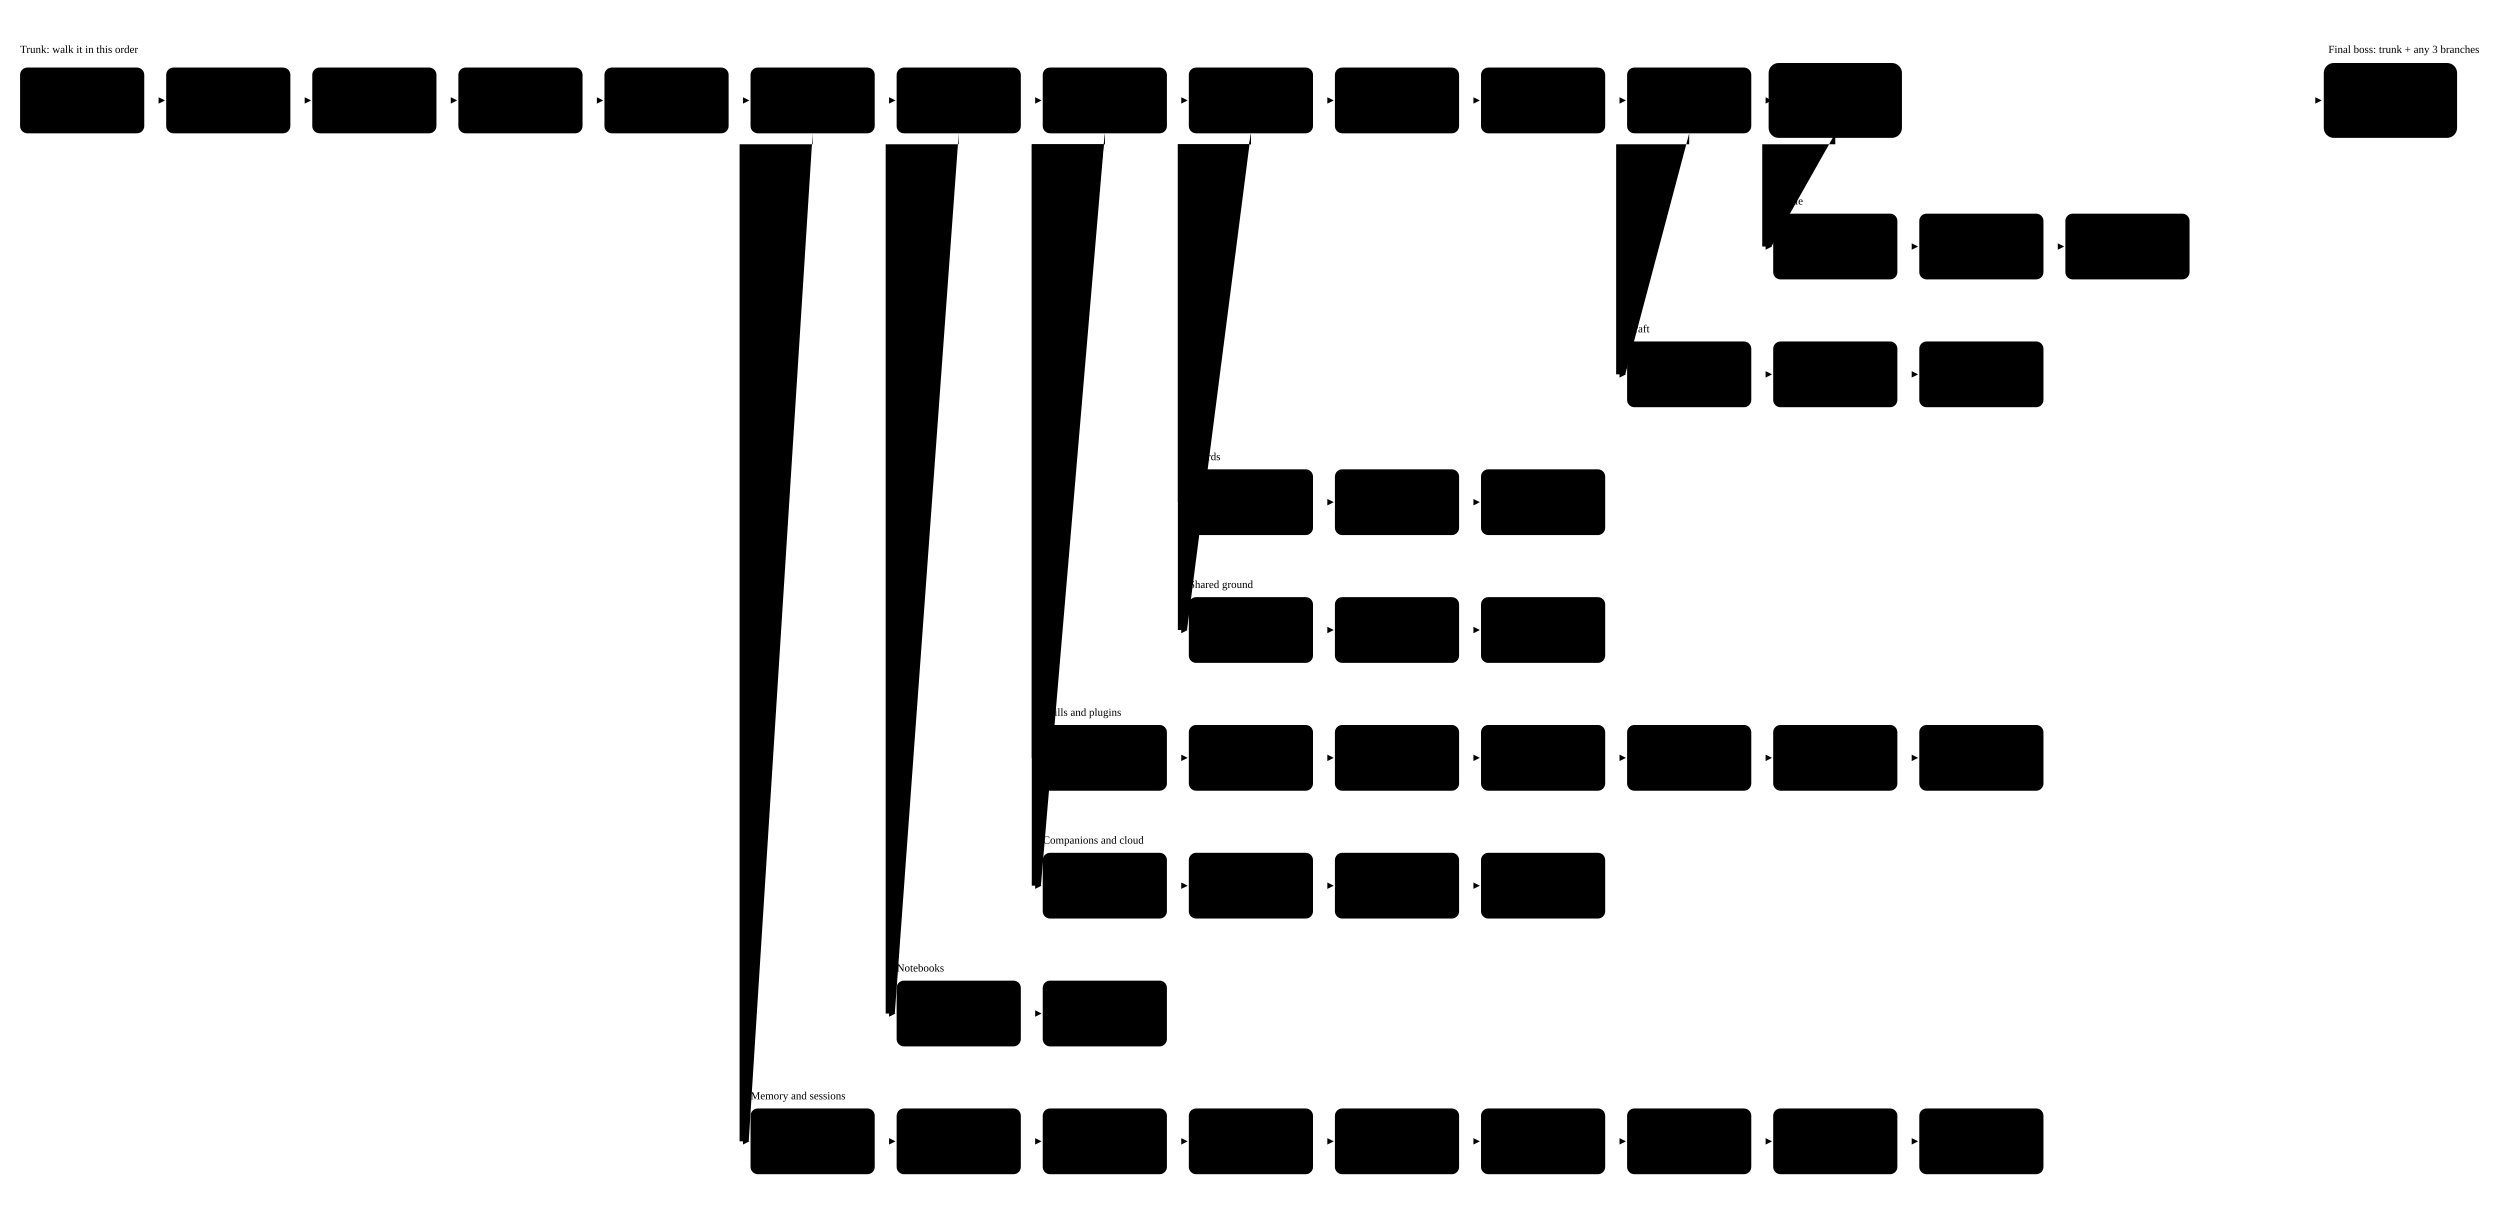
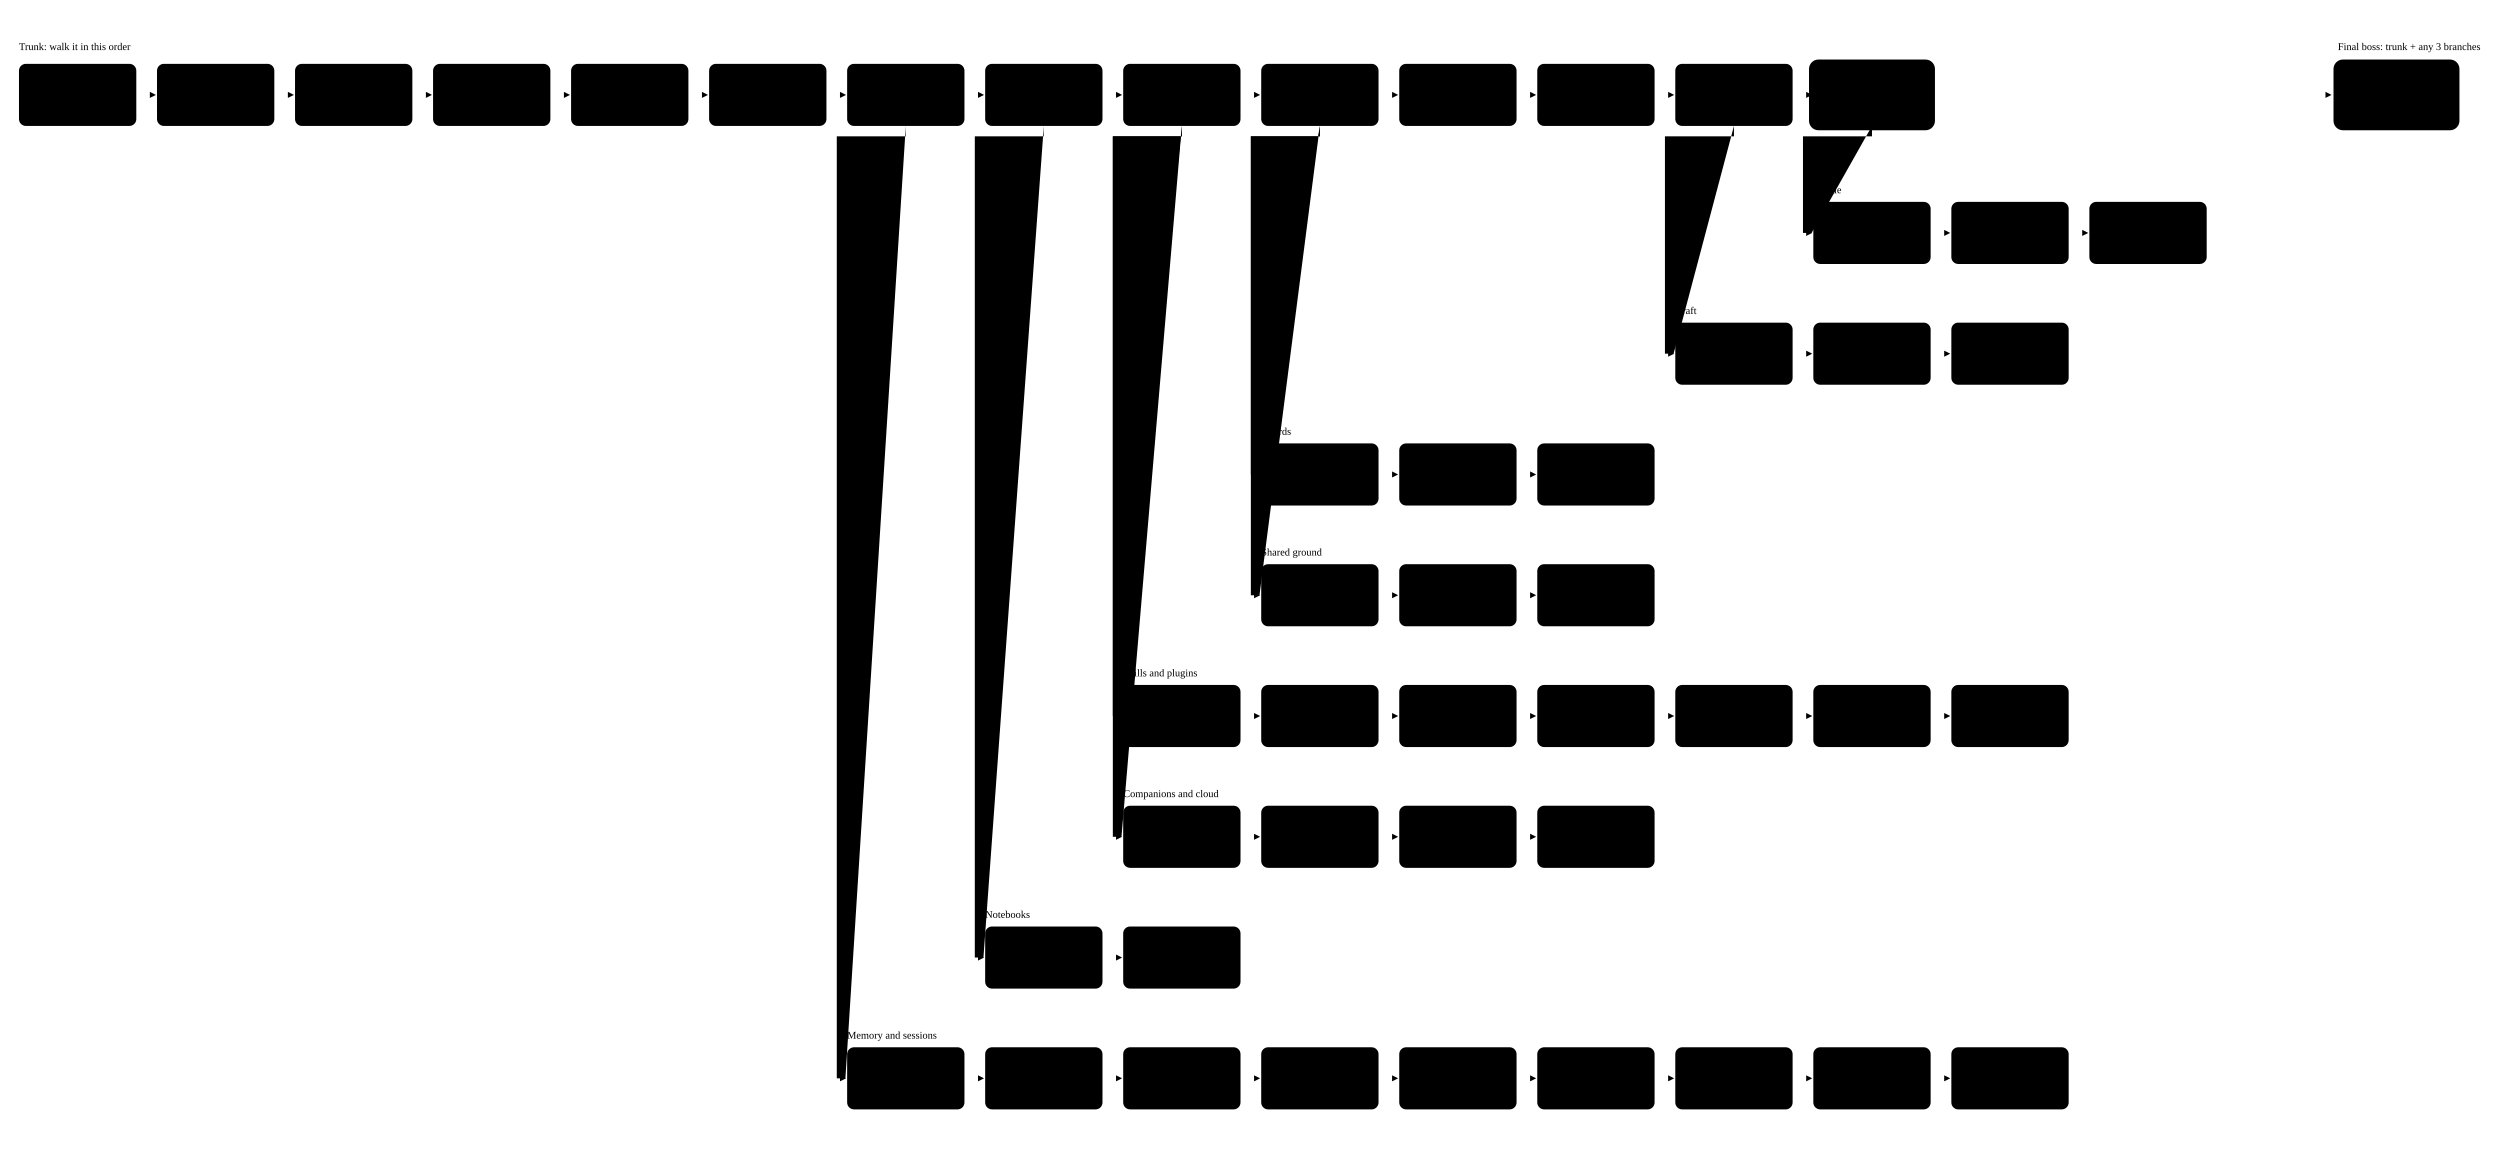
- <svg xmlns="http://www.w3.org/2000/svg" class="ao-net" viewBox="0 0 2738 1336" width="2738" height="1336" role="group" aria-label="Quest network. A text list of every quest follows the map.">
+ <svg xmlns="http://www.w3.org/2000/svg" class="ao-net" viewBox="0 0 2898 1336" width="2898" height="1336" role="group" aria-label="Quest network. A text list of every quest follows the map.">
  <defs>
    <marker id="ah" viewBox="0 0 10 10" refX="9" refY="5" markerWidth="7" markerHeight="7" orient="auto">
      <path d="M0 0 L10 5 L0 10 z" class="ahead" />
    </marker>
  </defs>
  <line class="edge" x1="158.0" y1="110" x2="180.0" y2="110" marker-end="url(#ah)" />
  <line class="edge" x1="318.0" y1="110" x2="340.0" y2="110" marker-end="url(#ah)" />
  <line class="edge" x1="478.0" y1="110" x2="500.0" y2="110" marker-end="url(#ah)" />
  <line class="edge" x1="638.0" y1="110" x2="660.0" y2="110" marker-end="url(#ah)" />
  <line class="edge" x1="798.0" y1="110" x2="820.0" y2="110" marker-end="url(#ah)" />
  <line class="edge" x1="958.0" y1="110" x2="980.0" y2="110" marker-end="url(#ah)" />
  <line class="edge" x1="1118.0" y1="110" x2="1140.0" y2="110" marker-end="url(#ah)" />
  <line class="edge" x1="1278.0" y1="110" x2="1300.0" y2="110" marker-end="url(#ah)" />
  <line class="edge" x1="1438.0" y1="110" x2="1460.0" y2="110" marker-end="url(#ah)" />
  <line class="edge" x1="1598.0" y1="110" x2="1620.0" y2="110" marker-end="url(#ah)" />
  <line class="edge" x1="1758.0" y1="110" x2="1780.0" y2="110" marker-end="url(#ah)" />
  <line class="edge" x1="1918.0" y1="110" x2="1940.0" y2="110" marker-end="url(#ah)" />
-   <line class="edge" x1="2083.0" y1="110" x2="2542.0" y2="110" marker-end="url(#ah)" />
-   <path class="edge rail" d="M2010 146.0 V158.0 H1930 V270 H1940.0" marker-end="url(#ah)" />
-   <line class="edge" x1="2078.0" y1="270" x2="2100.0" y2="270" marker-end="url(#ah)" />
+   <line class="edge" x1="2078.0" y1="110" x2="2100.0" y2="110" marker-end="url(#ah)" />
+   <line class="edge" x1="2243.0" y1="110" x2="2702.0" y2="110" marker-end="url(#ah)" />
+   <path class="edge rail" d="M2170 146.0 V158.0 H2090 V270 H2100.0" marker-end="url(#ah)" />
  <line class="edge" x1="2238.0" y1="270" x2="2260.0" y2="270" marker-end="url(#ah)" />
-   <path class="edge bus" d="M2398.0 270 H2468.0" />
-   <path class="edge rail" d="M1850 146.0 V158.0 H1770 V410 H1780.0" marker-end="url(#ah)" />
-   <line class="edge" x1="1918.0" y1="410" x2="1940.0" y2="410" marker-end="url(#ah)" />
+   <line class="edge" x1="2398.0" y1="270" x2="2420.0" y2="270" marker-end="url(#ah)" />
+   <path class="edge bus" d="M2558.0 270 H2628.0" />
+   <path class="edge rail" d="M2010 146.0 V158.0 H1930 V410 H1940.0" marker-end="url(#ah)" />
  <line class="edge" x1="2078.0" y1="410" x2="2100.0" y2="410" marker-end="url(#ah)" />
-   <path class="edge bus" d="M2238.0 410 H2468.0" />
-   <path class="edge rail" d="M1370 146.0 V158.0 H1290 V550 H1300.0" marker-end="url(#ah)" />
-   <line class="edge" x1="1438.0" y1="550" x2="1460.0" y2="550" marker-end="url(#ah)" />
+   <line class="edge" x1="2238.0" y1="410" x2="2260.0" y2="410" marker-end="url(#ah)" />
+   <path class="edge bus" d="M2398.0 410 H2628.0" />
+   <path class="edge rail" d="M1530 146.0 V158.0 H1450 V550 H1460.0" marker-end="url(#ah)" />
  <line class="edge" x1="1598.0" y1="550" x2="1620.0" y2="550" marker-end="url(#ah)" />
-   <path class="edge bus" d="M1758.0 550 H2468.0" />
-   <path class="edge rail" d="M1370 146.0 V158.0 H1290 V690 H1300.0" marker-end="url(#ah)" />
-   <line class="edge" x1="1438.0" y1="690" x2="1460.0" y2="690" marker-end="url(#ah)" />
+   <line class="edge" x1="1758.0" y1="550" x2="1780.0" y2="550" marker-end="url(#ah)" />
+   <path class="edge bus" d="M1918.0 550 H2628.0" />
+   <path class="edge rail" d="M1530 146.0 V158.0 H1450 V690 H1460.0" marker-end="url(#ah)" />
  <line class="edge" x1="1598.0" y1="690" x2="1620.0" y2="690" marker-end="url(#ah)" />
-   <path class="edge bus" d="M1758.0 690 H2468.0" />
-   <path class="edge rail" d="M1210 146.0 V158.0 H1130 V830 H1140.0" marker-end="url(#ah)" />
-   <line class="edge" x1="1278.0" y1="830" x2="1300.0" y2="830" marker-end="url(#ah)" />
+   <line class="edge" x1="1758.0" y1="690" x2="1780.0" y2="690" marker-end="url(#ah)" />
+   <path class="edge bus" d="M1918.0 690 H2628.0" />
+   <path class="edge rail" d="M1370 146.0 V158.0 H1290 V830 H1300.0" marker-end="url(#ah)" />
  <line class="edge" x1="1438.0" y1="830" x2="1460.0" y2="830" marker-end="url(#ah)" />
  <line class="edge" x1="1598.0" y1="830" x2="1620.0" y2="830" marker-end="url(#ah)" />
  <line class="edge" x1="1758.0" y1="830" x2="1780.0" y2="830" marker-end="url(#ah)" />
  <line class="edge" x1="1918.0" y1="830" x2="1940.0" y2="830" marker-end="url(#ah)" />
-   <line class="edge optional" x1="2078.0" y1="830" x2="2100.0" y2="830" marker-end="url(#ah)" />
-   <path class="edge bus" d="M2238.0 830 H2468.0" />
-   <path class="edge rail" d="M1210 146.0 V158.0 H1130 V970 H1140.0" marker-end="url(#ah)" />
-   <line class="edge" x1="1278.0" y1="970" x2="1300.0" y2="970" marker-end="url(#ah)" />
-   <line class="edge optional" x1="1438.0" y1="970" x2="1460.0" y2="970" marker-end="url(#ah)" />
+   <line class="edge" x1="2078.0" y1="830" x2="2100.0" y2="830" marker-end="url(#ah)" />
+   <line class="edge optional" x1="2238.0" y1="830" x2="2260.0" y2="830" marker-end="url(#ah)" />
+   <path class="edge bus" d="M2398.0 830 H2628.0" />
+   <path class="edge rail" d="M1370 146.0 V158.0 H1290 V970 H1300.0" marker-end="url(#ah)" />
+   <line class="edge" x1="1438.0" y1="970" x2="1460.0" y2="970" marker-end="url(#ah)" />
  <line class="edge optional" x1="1598.0" y1="970" x2="1620.0" y2="970" marker-end="url(#ah)" />
-   <path class="edge bus" d="M1758.0 970 H2468.0" />
-   <path class="edge rail" d="M1050 146.0 V158.0 H970 V1110 H980.0" marker-end="url(#ah)" />
-   <line class="edge" x1="1118.0" y1="1110" x2="1140.0" y2="1110" marker-end="url(#ah)" />
-   <path class="edge bus" d="M1278.0 1110 H2468.0" />
-   <path class="edge rail" d="M890 146.0 V158.0 H810 V1250 H820.0" marker-end="url(#ah)" />
-   <line class="edge" x1="958.0" y1="1250" x2="980.0" y2="1250" marker-end="url(#ah)" />
+   <line class="edge optional" x1="1758.0" y1="970" x2="1780.0" y2="970" marker-end="url(#ah)" />
+   <path class="edge bus" d="M1918.0 970 H2628.0" />
+   <path class="edge rail" d="M1210 146.0 V158.0 H1130 V1110 H1140.0" marker-end="url(#ah)" />
+   <line class="edge" x1="1278.0" y1="1110" x2="1300.0" y2="1110" marker-end="url(#ah)" />
+   <path class="edge bus" d="M1438.0 1110 H2628.0" />
+   <path class="edge rail" d="M1050 146.0 V158.0 H970 V1250 H980.0" marker-end="url(#ah)" />
  <line class="edge" x1="1118.0" y1="1250" x2="1140.0" y2="1250" marker-end="url(#ah)" />
  <line class="edge" x1="1278.0" y1="1250" x2="1300.0" y2="1250" marker-end="url(#ah)" />
-   <line class="edge optional" x1="1438.0" y1="1250" x2="1460.0" y2="1250" marker-end="url(#ah)" />
+   <line class="edge" x1="1438.0" y1="1250" x2="1460.0" y2="1250" marker-end="url(#ah)" />
  <line class="edge optional" x1="1598.0" y1="1250" x2="1620.0" y2="1250" marker-end="url(#ah)" />
  <line class="edge optional" x1="1758.0" y1="1250" x2="1780.0" y2="1250" marker-end="url(#ah)" />
  <line class="edge optional" x1="1918.0" y1="1250" x2="1940.0" y2="1250" marker-end="url(#ah)" />
  <line class="edge optional" x1="2078.0" y1="1250" x2="2100.0" y2="1250" marker-end="url(#ah)" />
-   <path class="edge bus" d="M2238.0 1250 H2468.0" />
-   <path class="edge bus" d="M2468.0 1250 V110" />
+   <line class="edge optional" x1="2238.0" y1="1250" x2="2260.0" y2="1250" marker-end="url(#ah)" />
+   <path class="edge bus" d="M2398.0 1250 H2628.0" />
+   <path class="edge bus" d="M2628.0 1250 V110" />
  <text class="lane-label" x="22.0" y="58.0">Trunk: walk it in this order</text>
-   <text class="lane-label" x="2550.0" y="58.0">Final boss: trunk + any 3 branches</text>
-   <text class="lane-label" x="1942.0" y="224.0" data-branch-label="reef">People <tspan class="bprog" data-branch="reef" />
-   </text>
-   <text class="lane-label" x="1782.0" y="364.0" data-branch-label="craft">Craft <tspan class="bprog" data-branch="craft" />
-   </text>
-   <text class="lane-label" x="1302.0" y="504.0" data-branch-label="guards">Guards <tspan class="bprog" data-branch="guards" />
-   </text>
-   <text class="lane-label" x="1302.0" y="644.0" data-branch-label="citadel">Shared ground <tspan class="bprog" data-branch="citadel" />
-   </text>
-   <text class="lane-label" x="1142.0" y="784.0" data-branch-label="skills">Skills and plugins <tspan class="bprog" data-branch="skills" />
-   </text>
-   <text class="lane-label" x="1142.0" y="924.0" data-branch-label="companions">Companions and cloud <tspan class="bprog" data-branch="companions" />
-   </text>
-   <text class="lane-label" x="982.0" y="1064.0" data-branch-label="notebooks">Notebooks <tspan class="bprog" data-branch="notebooks" />
-   </text>
-   <text class="lane-label" x="822.0" y="1204.0" data-branch-label="memory">Memory and sessions <tspan class="bprog" data-branch="memory" />
+   <text class="lane-label" x="2710.0" y="58.0">Final boss: trunk + any 3 branches</text>
+   <text class="lane-label" x="2102.0" y="224.0" data-branch-label="reef">People <tspan class="bprog" data-branch="reef" />
+   </text>
+   <text class="lane-label" x="1942.0" y="364.0" data-branch-label="craft">Craft <tspan class="bprog" data-branch="craft" />
+   </text>
+   <text class="lane-label" x="1462.0" y="504.0" data-branch-label="guards">Guards <tspan class="bprog" data-branch="guards" />
+   </text>
+   <text class="lane-label" x="1462.0" y="644.0" data-branch-label="citadel">Shared ground <tspan class="bprog" data-branch="citadel" />
+   </text>
+   <text class="lane-label" x="1302.0" y="784.0" data-branch-label="skills">Skills and plugins <tspan class="bprog" data-branch="skills" />
+   </text>
+   <text class="lane-label" x="1302.0" y="924.0" data-branch-label="companions">Companions and cloud <tspan class="bprog" data-branch="companions" />
+   </text>
+   <text class="lane-label" x="1142.0" y="1064.0" data-branch-label="notebooks">Notebooks <tspan class="bprog" data-branch="notebooks" />
+   </text>
+   <text class="lane-label" x="982.0" y="1204.0" data-branch-label="memory">Memory and sessions <tspan class="bprog" data-branch="memory" />
  </text>
  <a class="node trunk" href="zones/basecamp/name-the-fears.html" data-id="basecamp-name-the-fears" data-x="90" data-y="110" data-branch="trunk" data-title="Name the Fears">
    <rect class="box" x="22.0" y="74.0" width="136" height="72" rx="8" />
    <text class="t" x="90" y="92.0" text-anchor="middle">
      <tspan x="90" dy="0">Name the Fears</tspan>
    </text>
    <text class="st" x="90" y="138.0" text-anchor="middle" />
  </a>
  <a class="node trunk" href="zones/basecamp/three-kinds-of-machine.html" data-id="basecamp-three-kinds-of-machine" data-x="250" data-y="110" data-branch="trunk" data-title="Three Kinds of Machine">
    <rect class="box" x="182.0" y="74.0" width="136" height="72" rx="8" />
    <text class="t" x="250" y="92.0" text-anchor="middle">
      <tspan x="250" dy="0">Three Kinds of</tspan>
      <tspan x="250" dy="14">Machine</tspan>
    </text>
    <text class="st" x="250" y="138.0" text-anchor="middle" />
  </a>
  <a class="node trunk" href="zones/basecamp/know-your-gear.html" data-id="basecamp-know-your-gear" data-x="410" data-y="110" data-branch="trunk" data-title="Know Your Gear">
    <rect class="box" x="342.0" y="74.0" width="136" height="72" rx="8" />
    <text class="t" x="410" y="92.0" text-anchor="middle">
      <tspan x="410" dy="0">Know Your Gear</tspan>
    </text>
    <text class="st" x="410" y="138.0" text-anchor="middle" />
  </a>
-   <a class="node trunk" href="zones/codon-mill/tokens-not-letters.html" data-id="codon-mill-tokens-not-letters" data-x="570" data-y="110" data-branch="trunk" data-title="Tokens, Not Letters">
+   <a class="node trunk" href="zones/basecamp/wade-in.html" data-id="basecamp-wade-in" data-x="570" data-y="110" data-branch="trunk" data-title="Wade In">
    <rect class="box" x="502.0" y="74.0" width="136" height="72" rx="8" />
    <text class="t" x="570" y="92.0" text-anchor="middle">
-       <tspan x="570" dy="0">Tokens, Not</tspan>
-       <tspan x="570" dy="14">Letters</tspan>
+       <tspan x="570" dy="0">Wade In</tspan>
    </text>
    <text class="st" x="570" y="138.0" text-anchor="middle" />
  </a>
-   <a class="node trunk" href="zones/codon-mill/where-machines-fail.html" data-id="codon-mill-where-machines-fail" data-x="730" data-y="110" data-branch="trunk" data-title="Where Machines Fail">
+   <a class="node trunk" href="zones/codon-mill/tokens-not-letters.html" data-id="codon-mill-tokens-not-letters" data-x="730" data-y="110" data-branch="trunk" data-title="Tokens, Not Letters">
    <rect class="box" x="662.0" y="74.0" width="136" height="72" rx="8" />
    <text class="t" x="730" y="92.0" text-anchor="middle">
-       <tspan x="730" dy="0">Where Machines</tspan>
-       <tspan x="730" dy="14">Fail</tspan>
+       <tspan x="730" dy="0">Tokens, Not</tspan>
+       <tspan x="730" dy="14">Letters</tspan>
    </text>
    <text class="st" x="730" y="138.0" text-anchor="middle" />
  </a>
-   <a class="node trunk" href="zones/codon-mill/the-context-window.html" data-id="codon-mill-the-context-window" data-x="890" data-y="110" data-branch="trunk" data-title="The Context Window">
+   <a class="node trunk" href="zones/codon-mill/where-machines-fail.html" data-id="codon-mill-where-machines-fail" data-x="890" data-y="110" data-branch="trunk" data-title="Where Machines Fail">
    <rect class="box" x="822.0" y="74.0" width="136" height="72" rx="8" />
    <text class="t" x="890" y="92.0" text-anchor="middle">
-       <tspan x="890" dy="0">The Context</tspan>
-       <tspan x="890" dy="14">Window</tspan>
+       <tspan x="890" dy="0">Where Machines</tspan>
+       <tspan x="890" dy="14">Fail</tspan>
    </text>
    <text class="st" x="890" y="138.0" text-anchor="middle" />
  </a>
-   <a class="node trunk" href="zones/crypt/shield-of-undo.html" data-id="crypt-shield-of-undo" data-x="1050" data-y="110" data-branch="trunk" data-title="Save Point">
+   <a class="node trunk" href="zones/codon-mill/the-context-window.html" data-id="codon-mill-the-context-window" data-x="1050" data-y="110" data-branch="trunk" data-title="The Context Window">
    <rect class="box" x="982.0" y="74.0" width="136" height="72" rx="8" />
    <text class="t" x="1050" y="92.0" text-anchor="middle">
-       <tspan x="1050" dy="0">Save Point</tspan>
+       <tspan x="1050" dy="0">The Context</tspan>
+       <tspan x="1050" dy="14">Window</tspan>
    </text>
    <text class="st" x="1050" y="138.0" text-anchor="middle" />
  </a>
-   <a class="node trunk" href="zones/kennel/recruit-the-beast.html" data-id="kennel-recruit-the-beast" data-x="1210" data-y="110" data-branch="trunk" data-title="Recruit the Beast">
+   <a class="node trunk" href="zones/crypt/shield-of-undo.html" data-id="crypt-shield-of-undo" data-x="1210" data-y="110" data-branch="trunk" data-title="Save Point">
    <rect class="box" x="1142.0" y="74.0" width="136" height="72" rx="8" />
    <text class="t" x="1210" y="92.0" text-anchor="middle">
-       <tspan x="1210" dy="0">Recruit the Beast</tspan>
+       <tspan x="1210" dy="0">Save Point</tspan>
    </text>
    <text class="st" x="1210" y="138.0" text-anchor="middle" />
  </a>
-   <a class="node trunk" href="zones/crypt/rules-of-the-carapace.html" data-id="crypt-rules-of-the-carapace" data-x="1370" data-y="110" data-branch="trunk" data-title="Grow the Carapace">
+   <a class="node trunk" href="zones/kennel/recruit-the-beast.html" data-id="kennel-recruit-the-beast" data-x="1370" data-y="110" data-branch="trunk" data-title="Recruit the Beast">
    <rect class="box" x="1302.0" y="74.0" width="136" height="72" rx="8" />
    <text class="t" x="1370" y="92.0" text-anchor="middle">
-       <tspan x="1370" dy="0">Grow the Carapace</tspan>
+       <tspan x="1370" dy="0">Recruit the Beast</tspan>
    </text>
    <text class="st" x="1370" y="138.0" text-anchor="middle" />
  </a>
-   <a class="node trunk" href="zones/crypt/secrets-and-sensitive-ground.html" data-id="crypt-secrets-and-sensitive-ground" data-x="1530" data-y="110" data-branch="trunk" data-title="The Locked Cabinet">
+   <a class="node trunk" href="zones/crypt/rules-of-the-carapace.html" data-id="crypt-rules-of-the-carapace" data-x="1530" data-y="110" data-branch="trunk" data-title="Grow the Carapace">
    <rect class="box" x="1462.0" y="74.0" width="136" height="72" rx="8" />
    <text class="t" x="1530" y="92.0" text-anchor="middle">
-       <tspan x="1530" dy="0">The Locked</tspan>
-       <tspan x="1530" dy="14">Cabinet</tspan>
+       <tspan x="1530" dy="0">Grow the Carapace</tspan>
    </text>
    <text class="st" x="1530" y="138.0" text-anchor="middle" />
  </a>
-   <a class="node trunk" href="zones/maze/spot-the-mirage.html" data-id="maze-spot-the-mirage" data-x="1690" data-y="110" data-branch="trunk" data-title="Spot the Mirage">
+   <a class="node trunk" href="zones/crypt/secrets-and-sensitive-ground.html" data-id="crypt-secrets-and-sensitive-ground" data-x="1690" data-y="110" data-branch="trunk" data-title="The Locked Cabinet">
    <rect class="box" x="1622.0" y="74.0" width="136" height="72" rx="8" />
    <text class="t" x="1690" y="92.0" text-anchor="middle">
-       <tspan x="1690" dy="0">Spot the Mirage</tspan>
+       <tspan x="1690" dy="0">The Locked</tspan>
+       <tspan x="1690" dy="14">Cabinet</tspan>
    </text>
    <text class="st" x="1690" y="138.0" text-anchor="middle" />
  </a>
-   <a class="node trunk" href="zones/maze/ground-truth.html" data-id="maze-ground-truth" data-x="1850" data-y="110" data-branch="trunk" data-title="Ground Truth">
+   <a class="node trunk" href="zones/maze/spot-the-mirage.html" data-id="maze-spot-the-mirage" data-x="1850" data-y="110" data-branch="trunk" data-title="Spot the Mirage">
    <rect class="box" x="1782.0" y="74.0" width="136" height="72" rx="8" />
    <text class="t" x="1850" y="92.0" text-anchor="middle">
-       <tspan x="1850" dy="0">Ground Truth</tspan>
+       <tspan x="1850" dy="0">Spot the Mirage</tspan>
    </text>
    <text class="st" x="1850" y="138.0" text-anchor="middle" />
  </a>
-   <a class="node trunk boss" href="zones/maze/wall-of-output.html" data-id="maze-wall-of-output" data-x="2010" data-y="110" data-branch="trunk" data-title="Boss: The Wall of Output">
+   <a class="node trunk" href="zones/maze/ground-truth.html" data-id="maze-ground-truth" data-x="2010" data-y="110" data-branch="trunk" data-title="Ground Truth">
    <rect class="box" x="1942.0" y="74.0" width="136" height="72" rx="8" />
-     <rect class="box2" x="1937.0" y="69.0" width="146" height="82" rx="11" />
    <text class="t" x="2010" y="92.0" text-anchor="middle">
-       <tspan x="2010" dy="0">Boss: The Wall of</tspan>
-       <tspan x="2010" dy="14">Output</tspan>
+       <tspan x="2010" dy="0">Ground Truth</tspan>
    </text>
    <text class="st" x="2010" y="138.0" text-anchor="middle" />
  </a>
-   <a class="node finale boss" href="zones/murk/clear-the-murk.html" data-id="murk-clear-the-murk" data-x="2618.0" data-y="110" data-branch="finale" data-title="Boss: Clear the Murk">
-     <rect class="box" x="2550.0" y="74.0" width="136" height="72" rx="8" />
-     <rect class="box2" x="2545.0" y="69.0" width="146" height="82" rx="11" />
-     <text class="t" x="2618.0" y="92.0" text-anchor="middle">
-       <tspan x="2618.0" dy="0">Boss: Clear the</tspan>
-       <tspan x="2618.0" dy="14">Murk</tspan>
-     </text>
-     <text class="st" x="2618.0" y="138.0" text-anchor="middle" />
-   </a>
-   <a class="node branch" href="zones/reef/send-small-say-so.html" data-id="reef-send-small-say-so" data-x="2010" data-y="270" data-branch="reef" data-title="Send Small, Say So">
-     <rect class="box" x="1942.0" y="234.0" width="136" height="72" rx="8" />
-     <text class="t" x="2010" y="252.0" text-anchor="middle">
-       <tspan x="2010" dy="0">Send Small, Say</tspan>
-       <tspan x="2010" dy="14">So</tspan>
-     </text>
-     <text class="st" x="2010" y="298.0" text-anchor="middle" />
-   </a>
-   <a class="node branch" href="zones/reef/the-reviewers-code.html" data-id="reef-the-reviewers-code" data-x="2170" data-y="270" data-branch="reef" data-title="The Reviewer's Code">
+   <a class="node trunk boss" href="zones/maze/wall-of-output.html" data-id="maze-wall-of-output" data-x="2170" data-y="110" data-branch="trunk" data-title="Boss: The Wall of Output">
+     <rect class="box" x="2102.0" y="74.0" width="136" height="72" rx="8" />
+     <rect class="box2" x="2097.0" y="69.0" width="146" height="82" rx="11" />
+     <text class="t" x="2170" y="92.0" text-anchor="middle">
+       <tspan x="2170" dy="0">Boss: The Wall of</tspan>
+       <tspan x="2170" dy="14">Output</tspan>
+     </text>
+     <text class="st" x="2170" y="138.0" text-anchor="middle" />
+   </a>
+   <a class="node finale boss" href="zones/murk/clear-the-murk.html" data-id="murk-clear-the-murk" data-x="2778.0" data-y="110" data-branch="finale" data-title="Boss: Clear the Murk">
+     <rect class="box" x="2710.0" y="74.0" width="136" height="72" rx="8" />
+     <rect class="box2" x="2705.0" y="69.0" width="146" height="82" rx="11" />
+     <text class="t" x="2778.0" y="92.0" text-anchor="middle">
+       <tspan x="2778.0" dy="0">Boss: Clear the</tspan>
+       <tspan x="2778.0" dy="14">Murk</tspan>
+     </text>
+     <text class="st" x="2778.0" y="138.0" text-anchor="middle" />
+   </a>
+   <a class="node branch" href="zones/reef/send-small-say-so.html" data-id="reef-send-small-say-so" data-x="2170" data-y="270" data-branch="reef" data-title="Send Small, Say So">
    <rect class="box" x="2102.0" y="234.0" width="136" height="72" rx="8" />
    <text class="t" x="2170" y="252.0" text-anchor="middle">
-       <tspan x="2170" dy="0">The Reviewer's</tspan>
-       <tspan x="2170" dy="14">Code</tspan>
+       <tspan x="2170" dy="0">Send Small, Say</tspan>
+       <tspan x="2170" dy="14">So</tspan>
    </text>
    <text class="st" x="2170" y="298.0" text-anchor="middle" />
  </a>
-   <a class="node branch" href="zones/reef/teach-and-share-the-load.html" data-id="reef-teach-and-share-the-load" data-x="2330" data-y="270" data-branch="reef" data-title="Teach and Share the Load">
+   <a class="node branch" href="zones/reef/the-reviewers-code.html" data-id="reef-the-reviewers-code" data-x="2330" data-y="270" data-branch="reef" data-title="The Reviewer's Code">
    <rect class="box" x="2262.0" y="234.0" width="136" height="72" rx="8" />
    <text class="t" x="2330" y="252.0" text-anchor="middle">
-       <tspan x="2330" dy="0">Teach and Share</tspan>
-       <tspan x="2330" dy="14">the Load</tspan>
+       <tspan x="2330" dy="0">The Reviewer's</tspan>
+       <tspan x="2330" dy="14">Code</tspan>
    </text>
    <text class="st" x="2330" y="298.0" text-anchor="middle" />
  </a>
-   <a class="node branch" href="zones/factory/dry-run-first.html" data-id="factory-dry-run-first" data-x="1850" data-y="410" data-branch="craft" data-title="Dry Run First">
-     <rect class="box" x="1782.0" y="374.0" width="136" height="72" rx="8" />
-     <text class="t" x="1850" y="392.0" text-anchor="middle">
-       <tspan x="1850" dy="0">Dry Run First</tspan>
-     </text>
-     <text class="st" x="1850" y="438.0" text-anchor="middle" />
-   </a>
-   <a class="node branch" href="zones/factory/same-every-time.html" data-id="factory-same-every-time" data-x="2010" data-y="410" data-branch="craft" data-title="Same Every Time">
+   <a class="node branch" href="zones/reef/teach-and-share-the-load.html" data-id="reef-teach-and-share-the-load" data-x="2490" data-y="270" data-branch="reef" data-title="Teach and Share the Load">
+     <rect class="box" x="2422.0" y="234.0" width="136" height="72" rx="8" />
+     <text class="t" x="2490" y="252.0" text-anchor="middle">
+       <tspan x="2490" dy="0">Teach and Share</tspan>
+       <tspan x="2490" dy="14">the Load</tspan>
+     </text>
+     <text class="st" x="2490" y="298.0" text-anchor="middle" />
+   </a>
+   <a class="node branch" href="zones/factory/dry-run-first.html" data-id="factory-dry-run-first" data-x="2010" data-y="410" data-branch="craft" data-title="Dry Run First">
    <rect class="box" x="1942.0" y="374.0" width="136" height="72" rx="8" />
    <text class="t" x="2010" y="392.0" text-anchor="middle">
-       <tspan x="2010" dy="0">Same Every Time</tspan>
+       <tspan x="2010" dy="0">Dry Run First</tspan>
    </text>
    <text class="st" x="2010" y="438.0" text-anchor="middle" />
  </a>
-   <a class="node branch" href="zones/factory/read-the-rails.html" data-id="factory-read-the-rails" data-x="2170" data-y="410" data-branch="craft" data-title="Read the Rails">
+   <a class="node branch" href="zones/factory/same-every-time.html" data-id="factory-same-every-time" data-x="2170" data-y="410" data-branch="craft" data-title="Same Every Time">
    <rect class="box" x="2102.0" y="374.0" width="136" height="72" rx="8" />
    <text class="t" x="2170" y="392.0" text-anchor="middle">
-       <tspan x="2170" dy="0">Read the Rails</tspan>
+       <tspan x="2170" dy="0">Same Every Time</tspan>
    </text>
    <text class="st" x="2170" y="438.0" text-anchor="middle" />
  </a>
-   <a class="node branch" href="zones/gatehouse/plug-in-a-server.html" data-id="gatehouse-plug-in-a-server" data-x="1370" data-y="550" data-branch="guards" data-title="Plug In a Server">
-     <rect class="box" x="1302.0" y="514.0" width="136" height="72" rx="8" />
-     <text class="t" x="1370" y="532.0" text-anchor="middle">
-       <tspan x="1370" dy="0">Plug In a Server</tspan>
-     </text>
-     <text class="st" x="1370" y="578.0" text-anchor="middle" />
-   </a>
-   <a class="node branch" href="zones/gatehouse/guard-the-door.html" data-id="gatehouse-guard-the-door" data-x="1530" data-y="550" data-branch="guards" data-title="Guard the Door">
+   <a class="node branch" href="zones/factory/read-the-rails.html" data-id="factory-read-the-rails" data-x="2330" data-y="410" data-branch="craft" data-title="Read the Rails">
+     <rect class="box" x="2262.0" y="374.0" width="136" height="72" rx="8" />
+     <text class="t" x="2330" y="392.0" text-anchor="middle">
+       <tspan x="2330" dy="0">Read the Rails</tspan>
+     </text>
+     <text class="st" x="2330" y="438.0" text-anchor="middle" />
+   </a>
+   <a class="node branch" href="zones/gatehouse/plug-in-a-server.html" data-id="gatehouse-plug-in-a-server" data-x="1530" data-y="550" data-branch="guards" data-title="Plug In a Server">
    <rect class="box" x="1462.0" y="514.0" width="136" height="72" rx="8" />
    <text class="t" x="1530" y="532.0" text-anchor="middle">
-       <tspan x="1530" dy="0">Guard the Door</tspan>
+       <tspan x="1530" dy="0">Plug In a Server</tspan>
    </text>
    <text class="st" x="1530" y="578.0" text-anchor="middle" />
  </a>
-   <a class="node branch" href="zones/gatehouse/advice-or-enforcement.html" data-id="gatehouse-advice-or-enforcement" data-x="1690" data-y="550" data-branch="guards" data-title="Advice or Enforcement">
+   <a class="node branch" href="zones/gatehouse/guard-the-door.html" data-id="gatehouse-guard-the-door" data-x="1690" data-y="550" data-branch="guards" data-title="Guard the Door">
    <rect class="box" x="1622.0" y="514.0" width="136" height="72" rx="8" />
    <text class="t" x="1690" y="532.0" text-anchor="middle">
-       <tspan x="1690" dy="0">Advice or</tspan>
-       <tspan x="1690" dy="14">Enforcement</tspan>
+       <tspan x="1690" dy="0">Guard the Door</tspan>
    </text>
    <text class="st" x="1690" y="578.0" text-anchor="middle" />
  </a>
-   <a class="node branch" href="zones/citadel/login-node-manners.html" data-id="citadel-login-node-manners" data-x="1370" data-y="690" data-branch="citadel" data-title="Login Node Manners">
-     <rect class="box" x="1302.0" y="654.0" width="136" height="72" rx="8" />
-     <text class="t" x="1370" y="672.0" text-anchor="middle">
-       <tspan x="1370" dy="0">Login Node</tspan>
-       <tspan x="1370" dy="14">Manners</tspan>
-     </text>
-     <text class="st" x="1370" y="718.0" text-anchor="middle" />
-   </a>
-   <a class="node branch" href="zones/citadel/jobs-not-jam.html" data-id="citadel-jobs-not-jam" data-x="1530" data-y="690" data-branch="citadel" data-title="Jobs, Not Jam">
+   <a class="node branch" href="zones/gatehouse/advice-or-enforcement.html" data-id="gatehouse-advice-or-enforcement" data-x="1850" data-y="550" data-branch="guards" data-title="Advice or Enforcement">
+     <rect class="box" x="1782.0" y="514.0" width="136" height="72" rx="8" />
+     <text class="t" x="1850" y="532.0" text-anchor="middle">
+       <tspan x="1850" dy="0">Advice or</tspan>
+       <tspan x="1850" dy="14">Enforcement</tspan>
+     </text>
+     <text class="st" x="1850" y="578.0" text-anchor="middle" />
+   </a>
+   <a class="node branch" href="zones/citadel/login-node-manners.html" data-id="citadel-login-node-manners" data-x="1530" data-y="690" data-branch="citadel" data-title="Login Node Manners">
    <rect class="box" x="1462.0" y="654.0" width="136" height="72" rx="8" />
    <text class="t" x="1530" y="672.0" text-anchor="middle">
-       <tspan x="1530" dy="0">Jobs, Not Jam</tspan>
+       <tspan x="1530" dy="0">Login Node</tspan>
+       <tspan x="1530" dy="14">Manners</tspan>
    </text>
    <text class="st" x="1530" y="718.0" text-anchor="middle" />
  </a>
-   <a class="node branch" href="zones/citadel/keys-on-shared-ground.html" data-id="citadel-keys-on-shared-ground" data-x="1690" data-y="690" data-branch="citadel" data-title="Keys on Shared Ground">
+   <a class="node branch" href="zones/citadel/jobs-not-jam.html" data-id="citadel-jobs-not-jam" data-x="1690" data-y="690" data-branch="citadel" data-title="Jobs, Not Jam">
    <rect class="box" x="1622.0" y="654.0" width="136" height="72" rx="8" />
    <text class="t" x="1690" y="672.0" text-anchor="middle">
-       <tspan x="1690" dy="0">Keys on Shared</tspan>
-       <tspan x="1690" dy="14">Ground</tspan>
+       <tspan x="1690" dy="0">Jobs, Not Jam</tspan>
    </text>
    <text class="st" x="1690" y="718.0" text-anchor="middle" />
  </a>
-   <a class="node branch" href="zones/forest/write-the-brief.html" data-id="forest-write-the-brief" data-x="1210" data-y="830" data-branch="skills" data-title="Write the Brief">
-     <rect class="box" x="1142.0" y="794.0" width="136" height="72" rx="8" />
-     <text class="t" x="1210" y="812.0" text-anchor="middle">
-       <tspan x="1210" dy="0">Write the Brief</tspan>
-     </text>
-     <text class="st" x="1210" y="858.0" text-anchor="middle" />
-   </a>
-   <a class="node branch" href="zones/forest/plan-before-you-edit.html" data-id="forest-plan-before-you-edit" data-x="1370" data-y="830" data-branch="skills" data-title="Plan Before You Edit">
+   <a class="node branch" href="zones/citadel/keys-on-shared-ground.html" data-id="citadel-keys-on-shared-ground" data-x="1850" data-y="690" data-branch="citadel" data-title="Keys on Shared Ground">
+     <rect class="box" x="1782.0" y="654.0" width="136" height="72" rx="8" />
+     <text class="t" x="1850" y="672.0" text-anchor="middle">
+       <tspan x="1850" dy="0">Keys on Shared</tspan>
+       <tspan x="1850" dy="14">Ground</tspan>
+     </text>
+     <text class="st" x="1850" y="718.0" text-anchor="middle" />
+   </a>
+   <a class="node branch" href="zones/forest/write-the-brief.html" data-id="forest-write-the-brief" data-x="1370" data-y="830" data-branch="skills" data-title="Write the Brief">
    <rect class="box" x="1302.0" y="794.0" width="136" height="72" rx="8" />
    <text class="t" x="1370" y="812.0" text-anchor="middle">
-       <tspan x="1370" dy="0">Plan Before You</tspan>
-       <tspan x="1370" dy="14">Edit</tspan>
+       <tspan x="1370" dy="0">Write the Brief</tspan>
    </text>
    <text class="st" x="1370" y="858.0" text-anchor="middle" />
  </a>
-   <a class="node branch" href="zones/forest/the-project-charter.html" data-id="forest-the-project-charter" data-x="1530" data-y="830" data-branch="skills" data-title="The Project Charter">
+   <a class="node branch" href="zones/forest/plan-before-you-edit.html" data-id="forest-plan-before-you-edit" data-x="1530" data-y="830" data-branch="skills" data-title="Plan Before You Edit">
    <rect class="box" x="1462.0" y="794.0" width="136" height="72" rx="8" />
    <text class="t" x="1530" y="812.0" text-anchor="middle">
-       <tspan x="1530" dy="0">The Project</tspan>
-       <tspan x="1530" dy="14">Charter</tspan>
+       <tspan x="1530" dy="0">Plan Before You</tspan>
+       <tspan x="1530" dy="14">Edit</tspan>
    </text>
    <text class="st" x="1530" y="858.0" text-anchor="middle" />
  </a>
-   <a class="node branch" href="zones/forest/forge-a-skill.html" data-id="forest-forge-a-skill" data-x="1690" data-y="830" data-branch="skills" data-title="Forge a Skill">
+   <a class="node branch" href="zones/forest/the-project-charter.html" data-id="forest-the-project-charter" data-x="1690" data-y="830" data-branch="skills" data-title="The Project Charter">
    <rect class="box" x="1622.0" y="794.0" width="136" height="72" rx="8" />
    <text class="t" x="1690" y="812.0" text-anchor="middle">
-       <tspan x="1690" dy="0">Forge a Skill</tspan>
+       <tspan x="1690" dy="0">The Project</tspan>
+       <tspan x="1690" dy="14">Charter</tspan>
    </text>
    <text class="st" x="1690" y="858.0" text-anchor="middle" />
  </a>
-   <a class="node branch" href="zones/forest/close-the-loop.html" data-id="forest-close-the-loop" data-x="1850" data-y="830" data-branch="skills" data-title="Close the Loop">
+   <a class="node branch" href="zones/forest/forge-a-skill.html" data-id="forest-forge-a-skill" data-x="1850" data-y="830" data-branch="skills" data-title="Forge a Skill">
    <rect class="box" x="1782.0" y="794.0" width="136" height="72" rx="8" />
    <text class="t" x="1850" y="812.0" text-anchor="middle">
-       <tspan x="1850" dy="0">Close the Loop</tspan>
+       <tspan x="1850" dy="0">Forge a Skill</tspan>
    </text>
    <text class="st" x="1850" y="858.0" text-anchor="middle" />
  </a>
-   <a class="node branch" href="zones/forest/test-the-skill.html" data-id="forest-test-the-skill" data-x="2010" data-y="830" data-branch="skills" data-title="Test the Skill">
+   <a class="node branch" href="zones/forest/close-the-loop.html" data-id="forest-close-the-loop" data-x="2010" data-y="830" data-branch="skills" data-title="Close the Loop">
    <rect class="box" x="1942.0" y="794.0" width="136" height="72" rx="8" />
    <text class="t" x="2010" y="812.0" text-anchor="middle">
-       <tspan x="2010" dy="0">Test the Skill</tspan>
+       <tspan x="2010" dy="0">Close the Loop</tspan>
    </text>
    <text class="st" x="2010" y="858.0" text-anchor="middle" />
  </a>
-   <a class="node branch optional" href="zones/forest/bundle-a-plugin.html" data-id="forest-bundle-a-plugin" data-x="2170" data-y="830" data-branch="skills" data-title="Bundle a Plugin">
+   <a class="node branch" href="zones/forest/test-the-skill.html" data-id="forest-test-the-skill" data-x="2170" data-y="830" data-branch="skills" data-title="Test the Skill">
    <rect class="box" x="2102.0" y="794.0" width="136" height="72" rx="8" />
    <text class="t" x="2170" y="812.0" text-anchor="middle">
-       <tspan x="2170" dy="0">Bundle a Plugin</tspan>
+       <tspan x="2170" dy="0">Test the Skill</tspan>
    </text>
    <text class="st" x="2170" y="858.0" text-anchor="middle" />
  </a>
-   <a class="node branch" href="zones/kennel/pick-your-companion.html" data-id="kennel-pick-your-companion" data-x="1210" data-y="970" data-branch="companions" data-title="Pick Your Companion">
-     <rect class="box" x="1142.0" y="934.0" width="136" height="72" rx="8" />
-     <text class="t" x="1210" y="952.0" text-anchor="middle">
-       <tspan x="1210" dy="0">Pick Your</tspan>
-       <tspan x="1210" dy="14">Companion</tspan>
-     </text>
-     <text class="st" x="1210" y="998.0" text-anchor="middle" />
-   </a>
-   <a class="node branch" href="zones/kennel/claude-in-the-cloud.html" data-id="kennel-claude-in-the-cloud" data-x="1370" data-y="970" data-branch="companions" data-title="Claude in the Cloud">
+   <a class="node branch optional" href="zones/forest/bundle-a-plugin.html" data-id="forest-bundle-a-plugin" data-x="2330" data-y="830" data-branch="skills" data-title="Bundle a Plugin">
+     <rect class="box" x="2262.0" y="794.0" width="136" height="72" rx="8" />
+     <text class="t" x="2330" y="812.0" text-anchor="middle">
+       <tspan x="2330" dy="0">Bundle a Plugin</tspan>
+     </text>
+     <text class="st" x="2330" y="858.0" text-anchor="middle" />
+   </a>
+   <a class="node branch" href="zones/kennel/pick-your-companion.html" data-id="kennel-pick-your-companion" data-x="1370" data-y="970" data-branch="companions" data-title="Pick Your Companion">
    <rect class="box" x="1302.0" y="934.0" width="136" height="72" rx="8" />
    <text class="t" x="1370" y="952.0" text-anchor="middle">
-       <tspan x="1370" dy="0">Claude in the</tspan>
-       <tspan x="1370" dy="14">Cloud</tspan>
+       <tspan x="1370" dy="0">Pick Your</tspan>
+       <tspan x="1370" dy="14">Companion</tspan>
    </text>
    <text class="st" x="1370" y="998.0" text-anchor="middle" />
  </a>
-   <a class="node branch optional" href="zones/kennel/adopt-the-pet.html" data-id="kennel-adopt-the-pet" data-x="1530" data-y="970" data-branch="companions" data-title="Adopt the Pet">
+   <a class="node branch" href="zones/kennel/claude-in-the-cloud.html" data-id="kennel-claude-in-the-cloud" data-x="1530" data-y="970" data-branch="companions" data-title="Claude in the Cloud">
    <rect class="box" x="1462.0" y="934.0" width="136" height="72" rx="8" />
    <text class="t" x="1530" y="952.0" text-anchor="middle">
-       <tspan x="1530" dy="0">Adopt the Pet</tspan>
+       <tspan x="1530" dy="0">Claude in the</tspan>
+       <tspan x="1530" dy="14">Cloud</tspan>
    </text>
    <text class="st" x="1530" y="998.0" text-anchor="middle" />
  </a>
-   <a class="node branch optional" href="zones/kennel/free-is-not-free.html" data-id="kennel-free-is-not-free" data-x="1690" data-y="970" data-branch="companions" data-title="Free Is Not Free">
+   <a class="node branch optional" href="zones/kennel/adopt-the-pet.html" data-id="kennel-adopt-the-pet" data-x="1690" data-y="970" data-branch="companions" data-title="Adopt the Pet">
    <rect class="box" x="1622.0" y="934.0" width="136" height="72" rx="8" />
    <text class="t" x="1690" y="952.0" text-anchor="middle">
-       <tspan x="1690" dy="0">Free Is Not Free</tspan>
+       <tspan x="1690" dy="0">Adopt the Pet</tspan>
    </text>
    <text class="st" x="1690" y="998.0" text-anchor="middle" />
  </a>
-   <a class="node branch" href="zones/scriptorium/why-notebooks-diff-badly.html" data-id="scriptorium-why-notebooks-diff-badly" data-x="1050" data-y="1110" data-branch="notebooks" data-title="Why Notebooks Diff Badly">
-     <rect class="box" x="982.0" y="1074.0" width="136" height="72" rx="8" />
-     <text class="t" x="1050" y="1092.0" text-anchor="middle">
-       <tspan x="1050" dy="0">Why Notebooks</tspan>
-       <tspan x="1050" dy="14">Diff Badly</tspan>
-     </text>
-     <text class="st" x="1050" y="1138.0" text-anchor="middle" />
-   </a>
-   <a class="node branch" href="zones/scriptorium/run-it-top-to-bottom.html" data-id="scriptorium-run-it-top-to-bottom" data-x="1210" data-y="1110" data-branch="notebooks" data-title="Run It Top to Bottom">
+   <a class="node branch optional" href="zones/kennel/free-is-not-free.html" data-id="kennel-free-is-not-free" data-x="1850" data-y="970" data-branch="companions" data-title="Free Is Not Free">
+     <rect class="box" x="1782.0" y="934.0" width="136" height="72" rx="8" />
+     <text class="t" x="1850" y="952.0" text-anchor="middle">
+       <tspan x="1850" dy="0">Free Is Not Free</tspan>
+     </text>
+     <text class="st" x="1850" y="998.0" text-anchor="middle" />
+   </a>
+   <a class="node branch" href="zones/scriptorium/why-notebooks-diff-badly.html" data-id="scriptorium-why-notebooks-diff-badly" data-x="1210" data-y="1110" data-branch="notebooks" data-title="Why Notebooks Diff Badly">
    <rect class="box" x="1142.0" y="1074.0" width="136" height="72" rx="8" />
    <text class="t" x="1210" y="1092.0" text-anchor="middle">
-       <tspan x="1210" dy="0">Run It Top to</tspan>
-       <tspan x="1210" dy="14">Bottom</tspan>
+       <tspan x="1210" dy="0">Why Notebooks</tspan>
+       <tspan x="1210" dy="14">Diff Badly</tspan>
    </text>
    <text class="st" x="1210" y="1138.0" text-anchor="middle" />
  </a>
-   <a class="node branch" href="zones/codon-mill/memory-sessions-and-usage.html" data-id="codon-mill-memory-sessions-and-usage" data-x="890" data-y="1250" data-branch="memory" data-title="Memory, Sessions and Usage">
-     <rect class="box" x="822.0" y="1214.0" width="136" height="72" rx="8" />
-     <text class="t" x="890" y="1232.0" text-anchor="middle">
-       <tspan x="890" dy="0">Memory, Sessions</tspan>
-       <tspan x="890" dy="14">and Usage</tspan>
-     </text>
-     <text class="st" x="890" y="1278.0" text-anchor="middle" />
-   </a>
-   <a class="node branch" href="zones/codon-mill/when-to-start-fresh.html" data-id="codon-mill-when-to-start-fresh" data-x="1050" data-y="1250" data-branch="memory" data-title="When to Start Fresh">
+   <a class="node branch" href="zones/scriptorium/run-it-top-to-bottom.html" data-id="scriptorium-run-it-top-to-bottom" data-x="1370" data-y="1110" data-branch="notebooks" data-title="Run It Top to Bottom">
+     <rect class="box" x="1302.0" y="1074.0" width="136" height="72" rx="8" />
+     <text class="t" x="1370" y="1092.0" text-anchor="middle">
+       <tspan x="1370" dy="0">Run It Top to</tspan>
+       <tspan x="1370" dy="14">Bottom</tspan>
+     </text>
+     <text class="st" x="1370" y="1138.0" text-anchor="middle" />
+   </a>
+   <a class="node branch" href="zones/codon-mill/memory-sessions-and-usage.html" data-id="codon-mill-memory-sessions-and-usage" data-x="1050" data-y="1250" data-branch="memory" data-title="Memory, Sessions and Usage">
    <rect class="box" x="982.0" y="1214.0" width="136" height="72" rx="8" />
    <text class="t" x="1050" y="1232.0" text-anchor="middle">
-       <tspan x="1050" dy="0">When to Start</tspan>
-       <tspan x="1050" dy="14">Fresh</tspan>
+       <tspan x="1050" dy="0">Memory, Sessions</tspan>
+       <tspan x="1050" dy="14">and Usage</tspan>
    </text>
    <text class="st" x="1050" y="1278.0" text-anchor="middle" />
  </a>
-   <a class="node branch" href="zones/codon-mill/the-stream-of-ideas.html" data-id="codon-mill-the-stream-of-ideas" data-x="1210" data-y="1250" data-branch="memory" data-title="The Stream of Ideas">
+   <a class="node branch" href="zones/codon-mill/when-to-start-fresh.html" data-id="codon-mill-when-to-start-fresh" data-x="1210" data-y="1250" data-branch="memory" data-title="When to Start Fresh">
    <rect class="box" x="1142.0" y="1214.0" width="136" height="72" rx="8" />
    <text class="t" x="1210" y="1232.0" text-anchor="middle">
-       <tspan x="1210" dy="0">The Stream of</tspan>
-       <tspan x="1210" dy="14">Ideas</tspan>
+       <tspan x="1210" dy="0">When to Start</tspan>
+       <tspan x="1210" dy="14">Fresh</tspan>
    </text>
    <text class="st" x="1210" y="1278.0" text-anchor="middle" />
  </a>
-   <a class="node branch" href="zones/codon-mill/handoff-notes.html" data-id="codon-mill-handoff-notes" data-x="1370" data-y="1250" data-branch="memory" data-title="Handoff Notes">
+   <a class="node branch" href="zones/codon-mill/the-stream-of-ideas.html" data-id="codon-mill-the-stream-of-ideas" data-x="1370" data-y="1250" data-branch="memory" data-title="The Stream of Ideas">
    <rect class="box" x="1302.0" y="1214.0" width="136" height="72" rx="8" />
    <text class="t" x="1370" y="1232.0" text-anchor="middle">
-       <tspan x="1370" dy="0">Handoff Notes</tspan>
+       <tspan x="1370" dy="0">The Stream of</tspan>
+       <tspan x="1370" dy="14">Ideas</tspan>
    </text>
    <text class="st" x="1370" y="1278.0" text-anchor="middle" />
  </a>
-   <a class="node branch optional" href="zones/codon-mill/who-said-what.html" data-id="codon-mill-who-said-what" data-x="1530" data-y="1250" data-branch="memory" data-title="Who Said What">
+   <a class="node branch" href="zones/codon-mill/handoff-notes.html" data-id="codon-mill-handoff-notes" data-x="1530" data-y="1250" data-branch="memory" data-title="Handoff Notes">
    <rect class="box" x="1462.0" y="1214.0" width="136" height="72" rx="8" />
    <text class="t" x="1530" y="1232.0" text-anchor="middle">
-       <tspan x="1530" dy="0">Who Said What</tspan>
+       <tspan x="1530" dy="0">Handoff Notes</tspan>
    </text>
    <text class="st" x="1530" y="1278.0" text-anchor="middle" />
  </a>
-   <a class="node branch optional" href="zones/codon-mill/too-many-tools-too-many-agents.html" data-id="codon-mill-too-many-tools-too-many-agents" data-x="1690" data-y="1250" data-branch="memory" data-title="Too Many Tools, Too Many Agents">
+   <a class="node branch optional" href="zones/codon-mill/who-said-what.html" data-id="codon-mill-who-said-what" data-x="1690" data-y="1250" data-branch="memory" data-title="Who Said What">
    <rect class="box" x="1622.0" y="1214.0" width="136" height="72" rx="8" />
    <text class="t" x="1690" y="1232.0" text-anchor="middle">
-       <tspan x="1690" dy="0">Too Many Tools,</tspan>
-       <tspan x="1690" dy="14">Too Many Agents</tspan>
+       <tspan x="1690" dy="0">Who Said What</tspan>
    </text>
    <text class="st" x="1690" y="1278.0" text-anchor="middle" />
  </a>
-   <a class="node branch optional" href="zones/codon-mill/rag-and-its-cousins.html" data-id="codon-mill-rag-and-its-cousins" data-x="1850" data-y="1250" data-branch="memory" data-title="RAG and Its Cousins">
+   <a class="node branch optional" href="zones/codon-mill/too-many-tools-too-many-agents.html" data-id="codon-mill-too-many-tools-too-many-agents" data-x="1850" data-y="1250" data-branch="memory" data-title="Too Many Tools, Too Many Agents">
    <rect class="box" x="1782.0" y="1214.0" width="136" height="72" rx="8" />
    <text class="t" x="1850" y="1232.0" text-anchor="middle">
-       <tspan x="1850" dy="0">RAG and Its</tspan>
-       <tspan x="1850" dy="14">Cousins</tspan>
+       <tspan x="1850" dy="0">Too Many Tools,</tspan>
+       <tspan x="1850" dy="14">Too Many Agents</tspan>
    </text>
    <text class="st" x="1850" y="1278.0" text-anchor="middle" />
  </a>
-   <a class="node branch optional" href="zones/codon-mill/grow-a-graph-with-ollama.html" data-id="codon-mill-grow-a-graph-with-ollama" data-x="2010" data-y="1250" data-branch="memory" data-title="Grow a Graph with Ollama">
+   <a class="node branch optional" href="zones/codon-mill/rag-and-its-cousins.html" data-id="codon-mill-rag-and-its-cousins" data-x="2010" data-y="1250" data-branch="memory" data-title="RAG and Its Cousins">
    <rect class="box" x="1942.0" y="1214.0" width="136" height="72" rx="8" />
    <text class="t" x="2010" y="1232.0" text-anchor="middle">
-       <tspan x="2010" dy="0">Grow a Graph with</tspan>
-       <tspan x="2010" dy="14">Ollama</tspan>
+       <tspan x="2010" dy="0">RAG and Its</tspan>
+       <tspan x="2010" dy="14">Cousins</tspan>
    </text>
    <text class="st" x="2010" y="1278.0" text-anchor="middle" />
  </a>
-   <a class="node branch optional" href="zones/codon-mill/llm-wiki.html" data-id="codon-mill-llm-wiki" data-x="2170" data-y="1250" data-branch="memory" data-title="Keep a Living Wiki">
+   <a class="node branch optional" href="zones/codon-mill/grow-a-graph-with-ollama.html" data-id="codon-mill-grow-a-graph-with-ollama" data-x="2170" data-y="1250" data-branch="memory" data-title="Grow a Graph with Ollama">
    <rect class="box" x="2102.0" y="1214.0" width="136" height="72" rx="8" />
    <text class="t" x="2170" y="1232.0" text-anchor="middle">
-       <tspan x="2170" dy="0">Keep a Living</tspan>
-       <tspan x="2170" dy="14">Wiki</tspan>
+       <tspan x="2170" dy="0">Grow a Graph with</tspan>
+       <tspan x="2170" dy="14">Ollama</tspan>
    </text>
    <text class="st" x="2170" y="1278.0" text-anchor="middle" />
  </a>
+   <a class="node branch optional" href="zones/codon-mill/llm-wiki.html" data-id="codon-mill-llm-wiki" data-x="2330" data-y="1250" data-branch="memory" data-title="Keep a Living Wiki">
+     <rect class="box" x="2262.0" y="1214.0" width="136" height="72" rx="8" />
+     <text class="t" x="2330" y="1232.0" text-anchor="middle">
+       <tspan x="2330" dy="0">Keep a Living</tspan>
+       <tspan x="2330" dy="14">Wiki</tspan>
+     </text>
+     <text class="st" x="2330" y="1278.0" text-anchor="middle" />
+   </a>
</svg>
